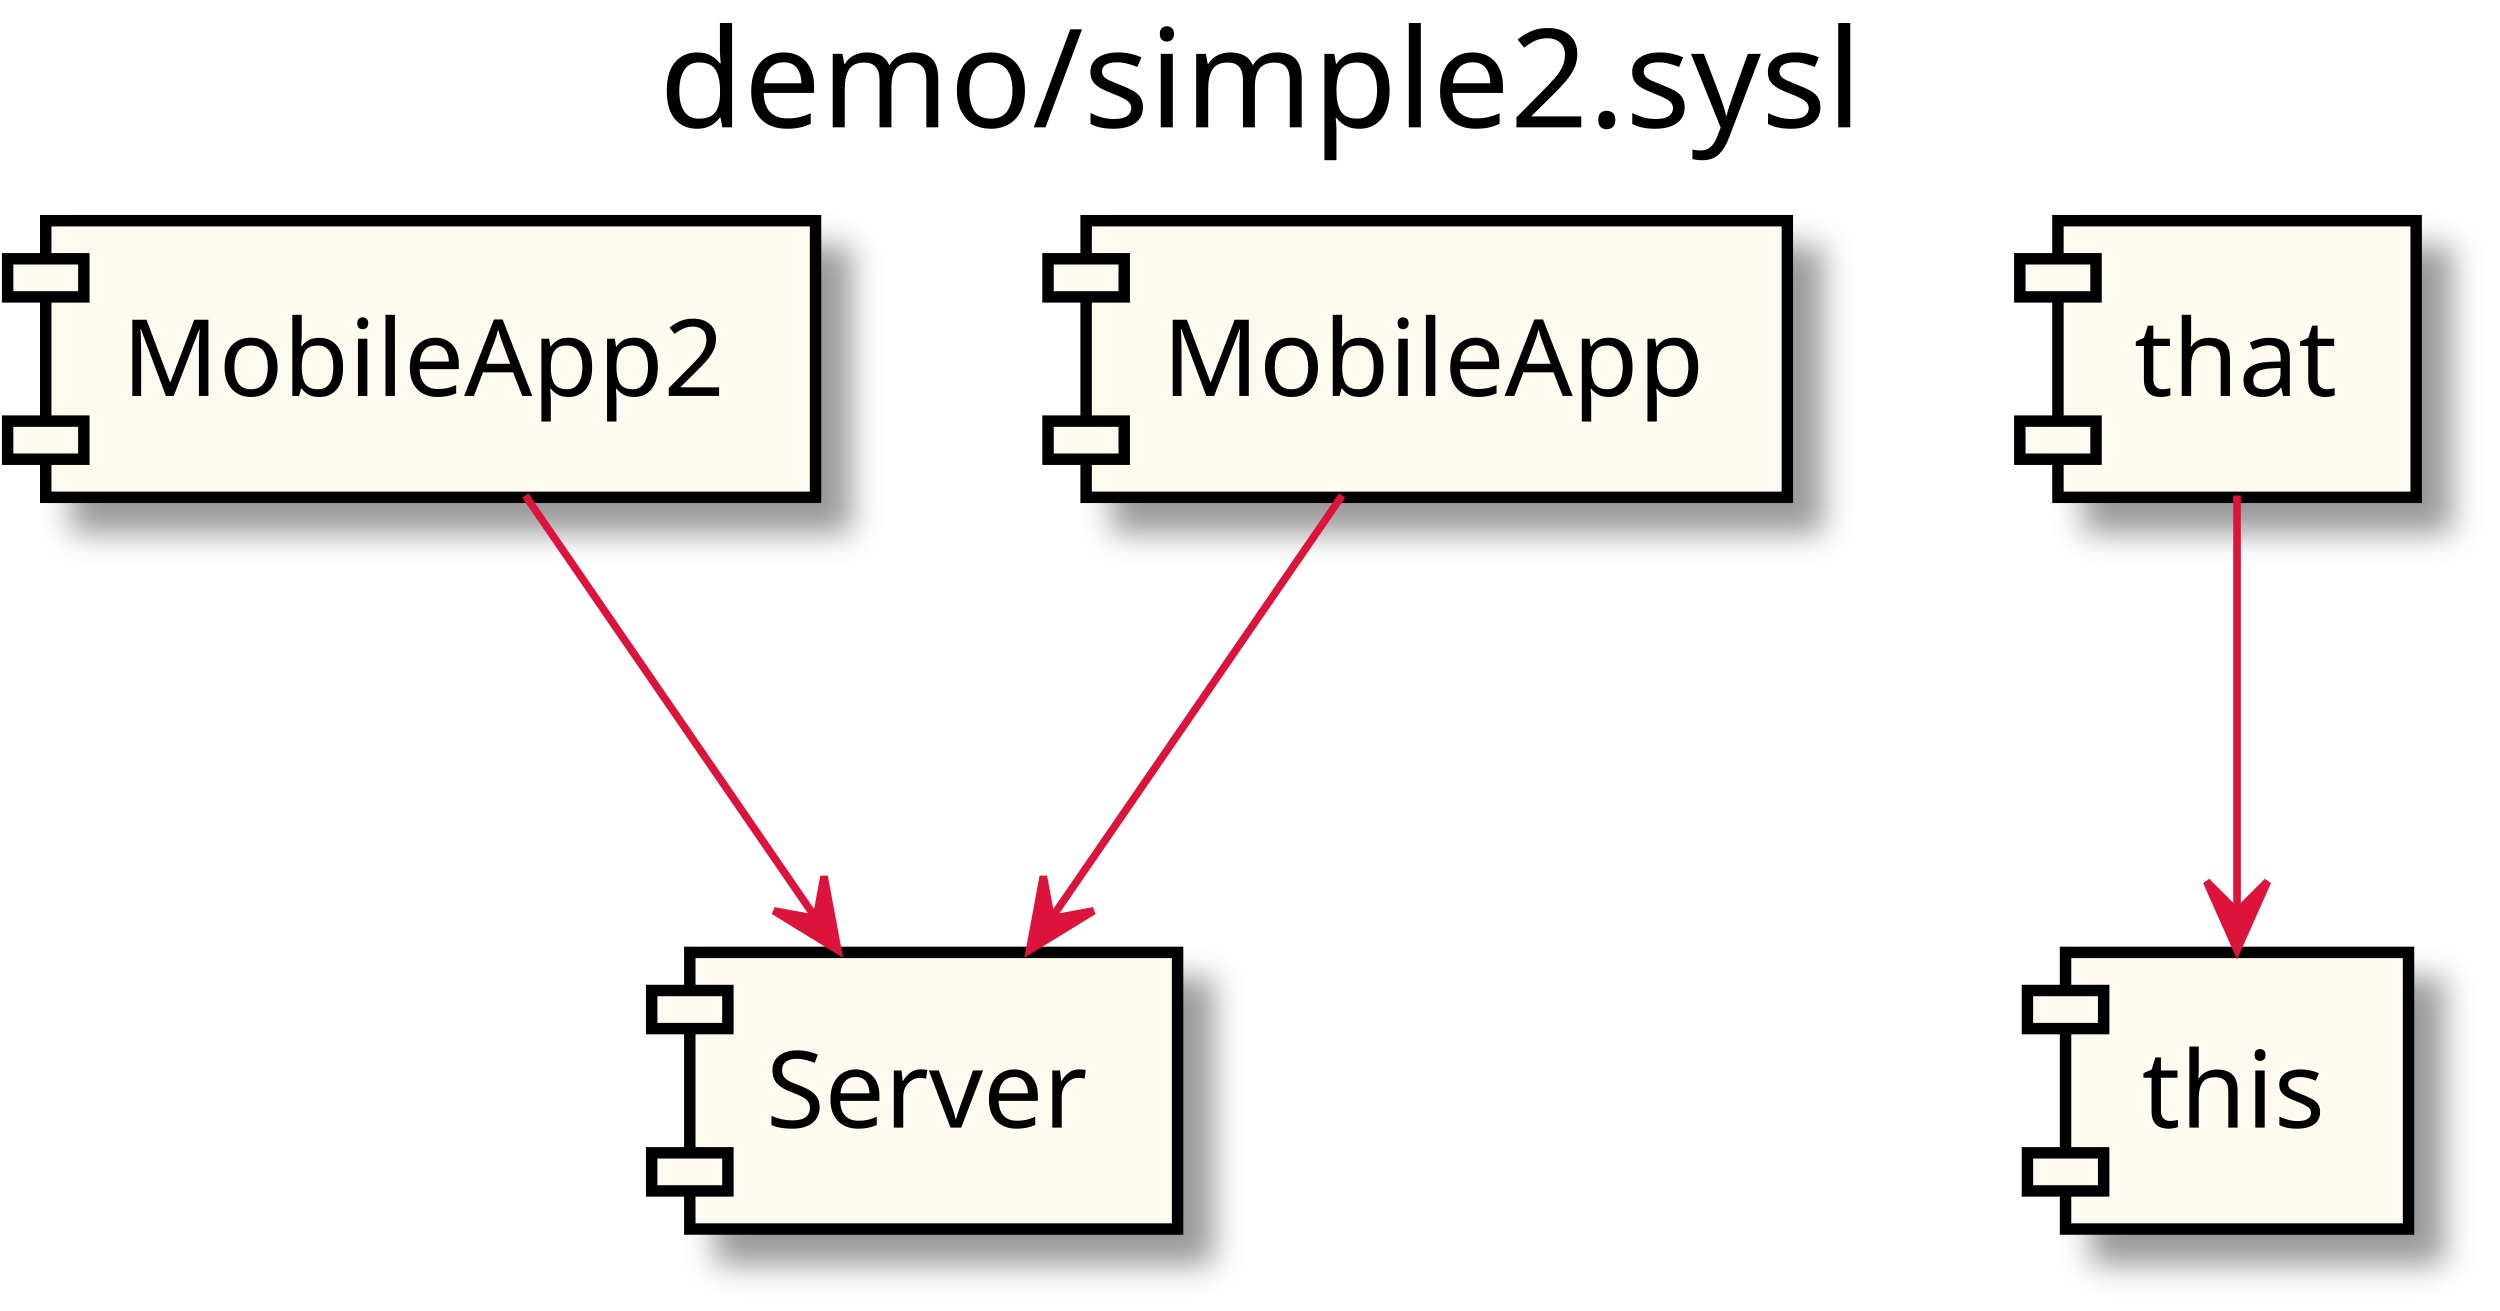
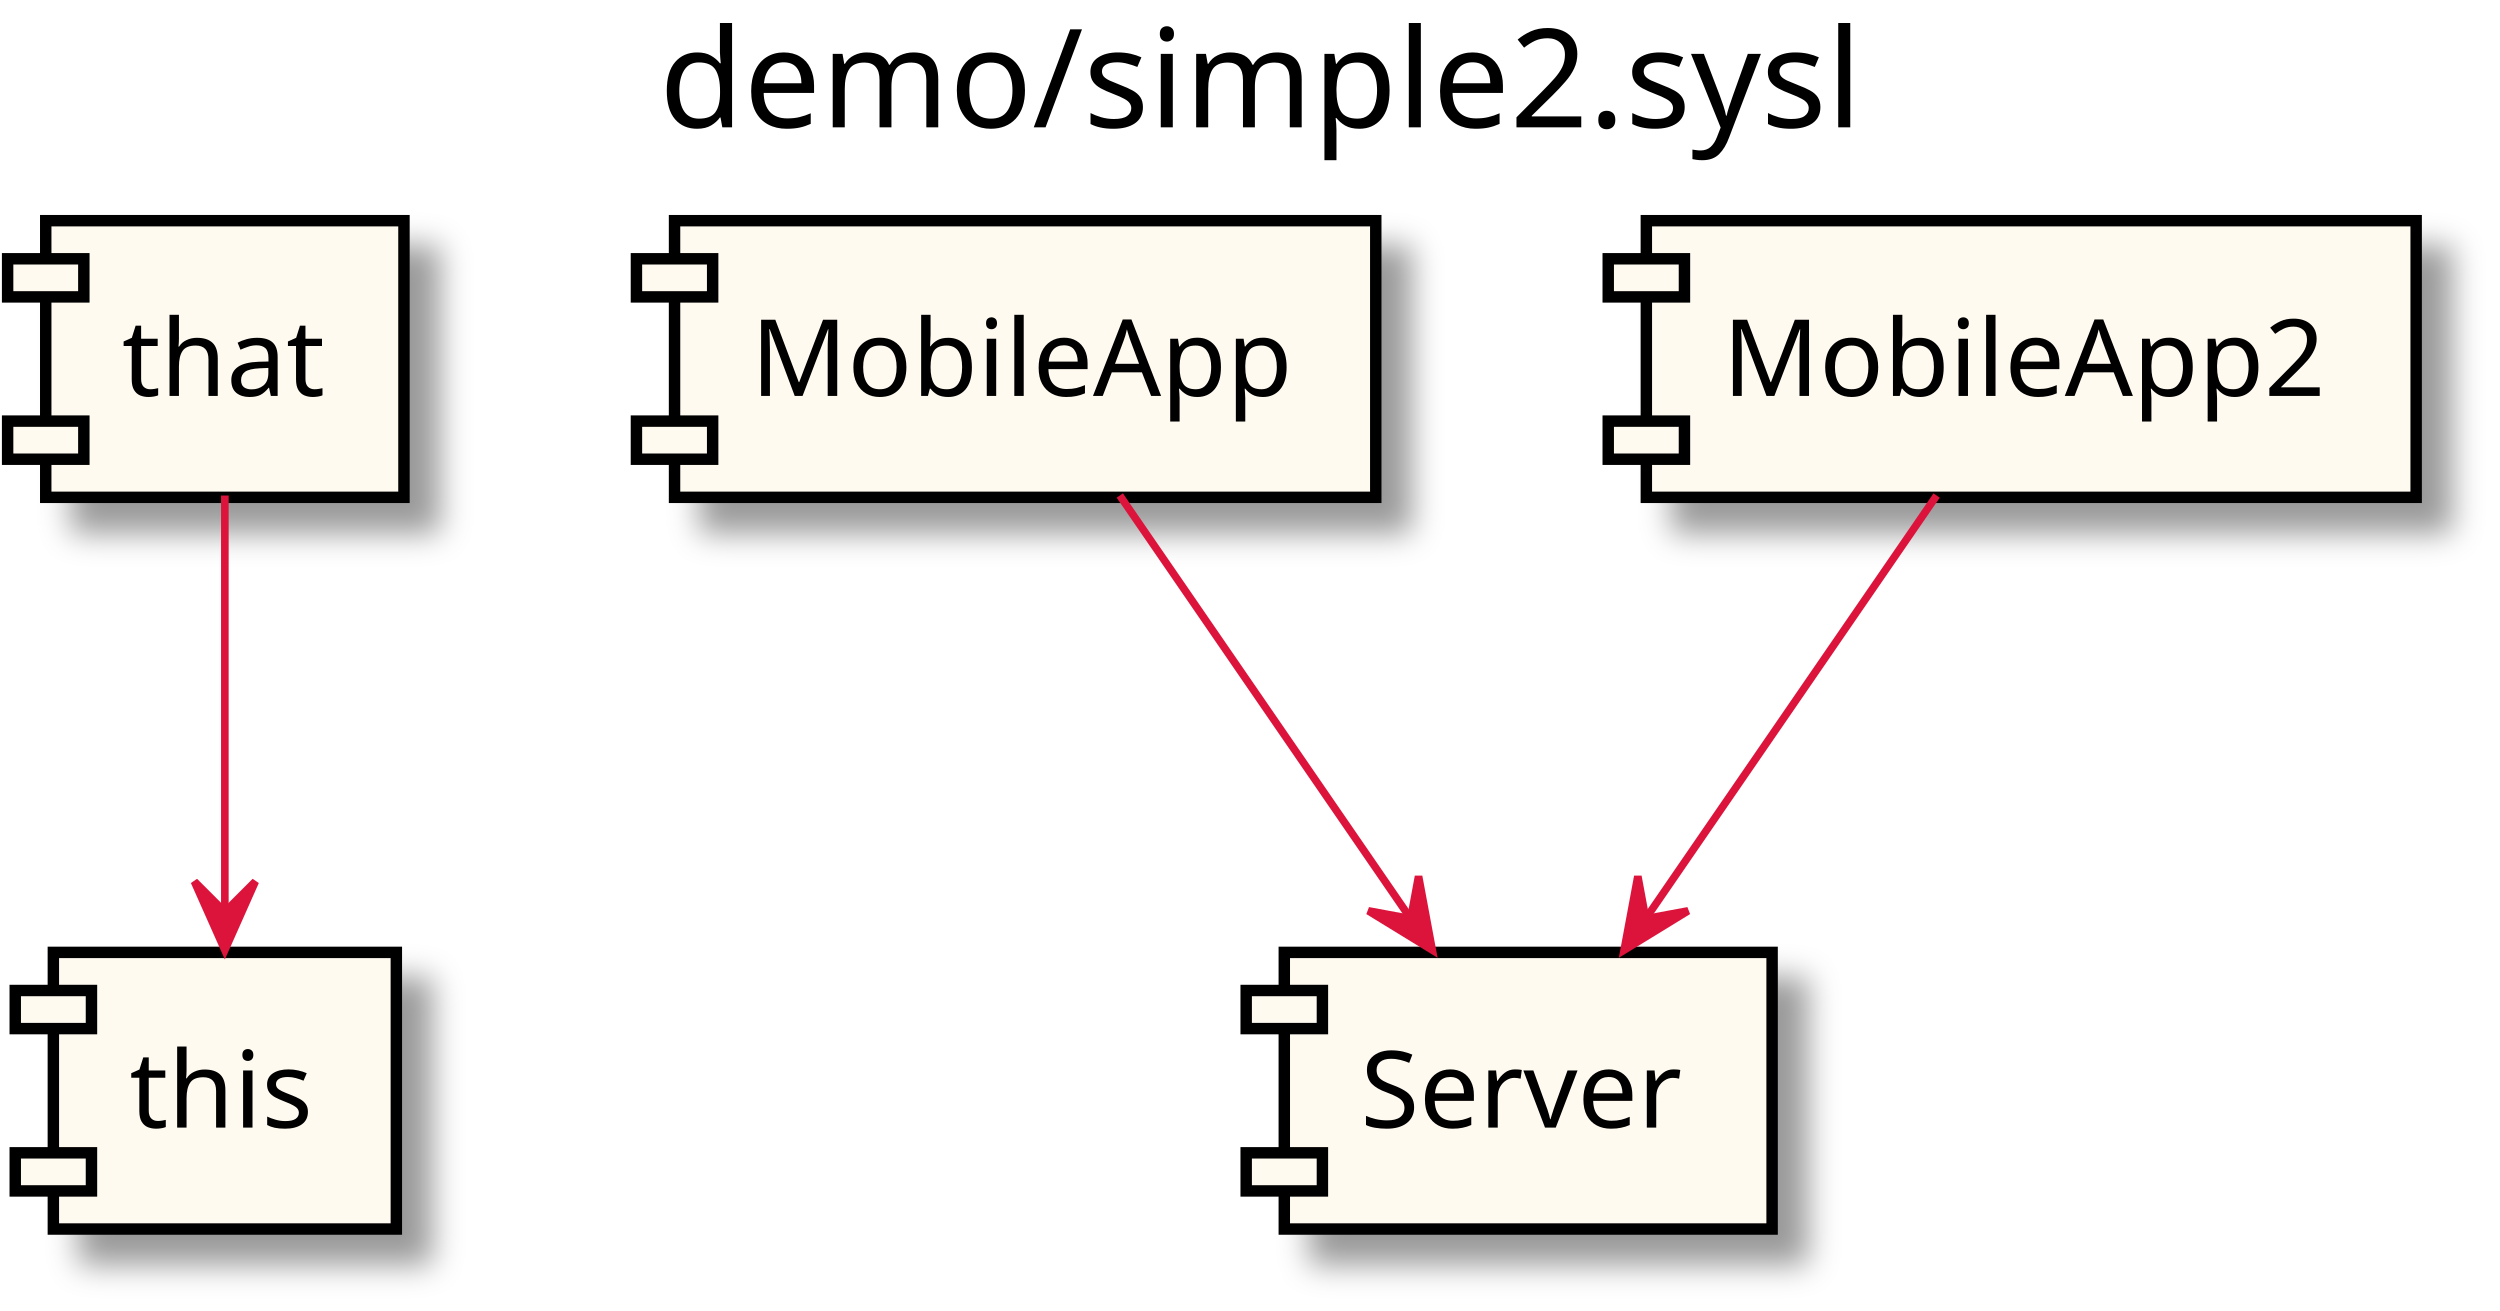
<svg xmlns="http://www.w3.org/2000/svg" contentScriptType="application/ecmascript" contentStyleType="text/css" height="172px" preserveAspectRatio="none" style="width:328px;height:172px;" version="1.1" viewBox="0 0 328 172" width="328px" zoomAndPan="magnify">
  <defs>
-     <filter height="300%" id="f1ge3bgcxovkxm" width="300%" x="-1" y="-1">
+     <filter height="300%" id="f1hvazb2ua4jdw" width="300%" x="-1" y="-1">
      <feGaussianBlur result="blurOut" stdDeviation="2.0" />
      <feColorMatrix in="blurOut" result="blurOut2" type="matrix" values="0 0 0 0 0 0 0 0 0 0 0 0 0 0 0 0 0 0 .4 0" />
      <feOffset dx="4.0" dy="4.0" in="blurOut2" result="blurOut3" />
      <feBlend in="SourceGraphic" in2="blurOut3" mode="normal" />
    </filter>
  </defs>
  <g>
    <text fill="#000000" font-family="sans-serif" font-size="18" lengthAdjust="spacingAndGlyphs" textLength="162" x="86.5" y="16.708">demo/simple2.sysl</text>
-     <rect fill="#FFFAF0" filter="url(#f1ge3bgcxovkxm)" height="36.297" style="stroke: #000000; stroke-width: 1.5;" width="101" x="6" y="28.953" />
+     <rect fill="#FFFAF0" filter="url(#f1hvazb2ua4jdw)" height="36.297" style="stroke: #000000; stroke-width: 1.5;" width="47" x="6" y="28.953" />
    <rect fill="#FFFAF0" height="5" style="stroke: #000000; stroke-width: 1.5;" width="10" x="1" y="33.953" />
    <rect fill="#FFFAF0" height="5" style="stroke: #000000; stroke-width: 1.5;" width="10" x="1" y="55.25" />
-     <text fill="#000000" font-family="sans-serif" font-size="14" lengthAdjust="spacingAndGlyphs" textLength="81" x="16" y="51.948">MobileApp2</text>
-     <rect fill="#FFFAF0" filter="url(#f1ge3bgcxovkxm)" height="36.297" style="stroke: #000000; stroke-width: 1.5;" width="64" x="90.5" y="124.953" />
-     <rect fill="#FFFAF0" height="5" style="stroke: #000000; stroke-width: 1.5;" width="10" x="85.5" y="129.953" />
-     <rect fill="#FFFAF0" height="5" style="stroke: #000000; stroke-width: 1.5;" width="10" x="85.5" y="151.25" />
-     <text fill="#000000" font-family="sans-serif" font-size="14" lengthAdjust="spacingAndGlyphs" textLength="44" x="100.5" y="147.948">Server</text>
-     <rect fill="#FFFAF0" filter="url(#f1ge3bgcxovkxm)" height="36.297" style="stroke: #000000; stroke-width: 1.5;" width="47" x="270" y="28.953" />
-     <rect fill="#FFFAF0" height="5" style="stroke: #000000; stroke-width: 1.5;" width="10" x="265" y="33.953" />
-     <rect fill="#FFFAF0" height="5" style="stroke: #000000; stroke-width: 1.5;" width="10" x="265" y="55.25" />
-     <text fill="#000000" font-family="sans-serif" font-size="14" lengthAdjust="spacingAndGlyphs" textLength="27" x="280" y="51.948">that</text>
-     <rect fill="#FFFAF0" filter="url(#f1ge3bgcxovkxm)" height="36.297" style="stroke: #000000; stroke-width: 1.5;" width="45" x="271" y="124.953" />
-     <rect fill="#FFFAF0" height="5" style="stroke: #000000; stroke-width: 1.5;" width="10" x="266" y="129.953" />
-     <rect fill="#FFFAF0" height="5" style="stroke: #000000; stroke-width: 1.5;" width="10" x="266" y="151.25" />
-     <text fill="#000000" font-family="sans-serif" font-size="14" lengthAdjust="spacingAndGlyphs" textLength="25" x="281" y="147.948">this</text>
-     <rect fill="#FFFAF0" filter="url(#f1ge3bgcxovkxm)" height="36.297" style="stroke: #000000; stroke-width: 1.5;" width="92" x="142.5" y="28.953" />
-     <rect fill="#FFFAF0" height="5" style="stroke: #000000; stroke-width: 1.5;" width="10" x="137.5" y="33.953" />
-     <rect fill="#FFFAF0" height="5" style="stroke: #000000; stroke-width: 1.5;" width="10" x="137.5" y="55.25" />
-     <text fill="#000000" font-family="sans-serif" font-size="14" lengthAdjust="spacingAndGlyphs" textLength="72" x="152.5" y="51.948">MobileApp</text>
-     <path d="M68.914,65.01 C79.723,80.732 95.438,103.591 107.057,120.491 " fill="none" id="_0-&gt;_1" style="stroke: #DC143C; stroke-width: 1.0;" />
-     <polygon fill="#DC143C" points="109.917,124.651,108.115,114.968,107.085,120.531,101.522,119.501,109.917,124.651" style="stroke: #DC143C; stroke-width: 1.0;" />
-     <path d="M293.5,65.01 C293.5,80.466 293.5,102.818 293.5,119.626 " fill="none" id="_2-&gt;_3" style="stroke: #DC143C; stroke-width: 1.0;" />
-     <polygon fill="#DC143C" points="293.5,124.651,297.5,115.651,293.5,119.651,289.5,115.651,293.5,124.651" style="stroke: #DC143C; stroke-width: 1.0;" />
-     <path d="M176.086,65.01 C165.277,80.732 149.562,103.591 137.943,120.491 " fill="none" id="_4-&gt;_1" style="stroke: #DC143C; stroke-width: 1.0;" />
-     <polygon fill="#DC143C" points="135.083,124.651,143.478,119.501,137.916,120.531,136.885,114.968,135.083,124.651" style="stroke: #DC143C; stroke-width: 1.0;" />
+     <text fill="#000000" font-family="sans-serif" font-size="14" lengthAdjust="spacingAndGlyphs" textLength="27" x="16" y="51.948">that</text>
+     <rect fill="#FFFAF0" filter="url(#f1hvazb2ua4jdw)" height="36.297" style="stroke: #000000; stroke-width: 1.5;" width="45" x="7" y="124.953" />
+     <rect fill="#FFFAF0" height="5" style="stroke: #000000; stroke-width: 1.5;" width="10" x="2" y="129.953" />
+     <rect fill="#FFFAF0" height="5" style="stroke: #000000; stroke-width: 1.5;" width="10" x="2" y="151.25" />
+     <text fill="#000000" font-family="sans-serif" font-size="14" lengthAdjust="spacingAndGlyphs" textLength="25" x="17" y="147.948">this</text>
+     <rect fill="#FFFAF0" filter="url(#f1hvazb2ua4jdw)" height="36.297" style="stroke: #000000; stroke-width: 1.5;" width="92" x="88.5" y="28.953" />
+     <rect fill="#FFFAF0" height="5" style="stroke: #000000; stroke-width: 1.5;" width="10" x="83.5" y="33.953" />
+     <rect fill="#FFFAF0" height="5" style="stroke: #000000; stroke-width: 1.5;" width="10" x="83.5" y="55.25" />
+     <text fill="#000000" font-family="sans-serif" font-size="14" lengthAdjust="spacingAndGlyphs" textLength="72" x="98.5" y="51.948">MobileApp</text>
+     <rect fill="#FFFAF0" filter="url(#f1hvazb2ua4jdw)" height="36.297" style="stroke: #000000; stroke-width: 1.5;" width="64" x="168.5" y="124.953" />
+     <rect fill="#FFFAF0" height="5" style="stroke: #000000; stroke-width: 1.5;" width="10" x="163.5" y="129.953" />
+     <rect fill="#FFFAF0" height="5" style="stroke: #000000; stroke-width: 1.5;" width="10" x="163.5" y="151.25" />
+     <text fill="#000000" font-family="sans-serif" font-size="14" lengthAdjust="spacingAndGlyphs" textLength="44" x="178.5" y="147.948">Server</text>
+     <rect fill="#FFFAF0" filter="url(#f1hvazb2ua4jdw)" height="36.297" style="stroke: #000000; stroke-width: 1.5;" width="101" x="216" y="28.953" />
+     <rect fill="#FFFAF0" height="5" style="stroke: #000000; stroke-width: 1.5;" width="10" x="211" y="33.953" />
+     <rect fill="#FFFAF0" height="5" style="stroke: #000000; stroke-width: 1.5;" width="10" x="211" y="55.25" />
+     <text fill="#000000" font-family="sans-serif" font-size="14" lengthAdjust="spacingAndGlyphs" textLength="81" x="226" y="51.948">MobileApp2</text>
+     <path d="M29.5,65.01 C29.5,80.466 29.5,102.818 29.5,119.626 " fill="none" id="_0-&gt;_1" style="stroke: #DC143C; stroke-width: 1.0;" />
+     <polygon fill="#DC143C" points="29.5,124.651,33.5,115.651,29.5,119.651,25.5,115.651,29.5,124.651" style="stroke: #DC143C; stroke-width: 1.0;" />
+     <path d="M146.914,65.01 C157.723,80.732 173.438,103.591 185.057,120.491 " fill="none" id="_2-&gt;_3" style="stroke: #DC143C; stroke-width: 1.0;" />
+     <polygon fill="#DC143C" points="187.917,124.651,186.115,114.968,185.084,120.531,179.522,119.501,187.917,124.651" style="stroke: #DC143C; stroke-width: 1.0;" />
+     <path d="M254.086,65.01 C243.277,80.732 227.562,103.591 215.943,120.491 " fill="none" id="_4-&gt;_3" style="stroke: #DC143C; stroke-width: 1.0;" />
+     <polygon fill="#DC143C" points="213.083,124.651,221.478,119.501,215.916,120.531,214.885,114.968,213.083,124.651" style="stroke: #DC143C; stroke-width: 1.0;" />
  </g>
</svg>
